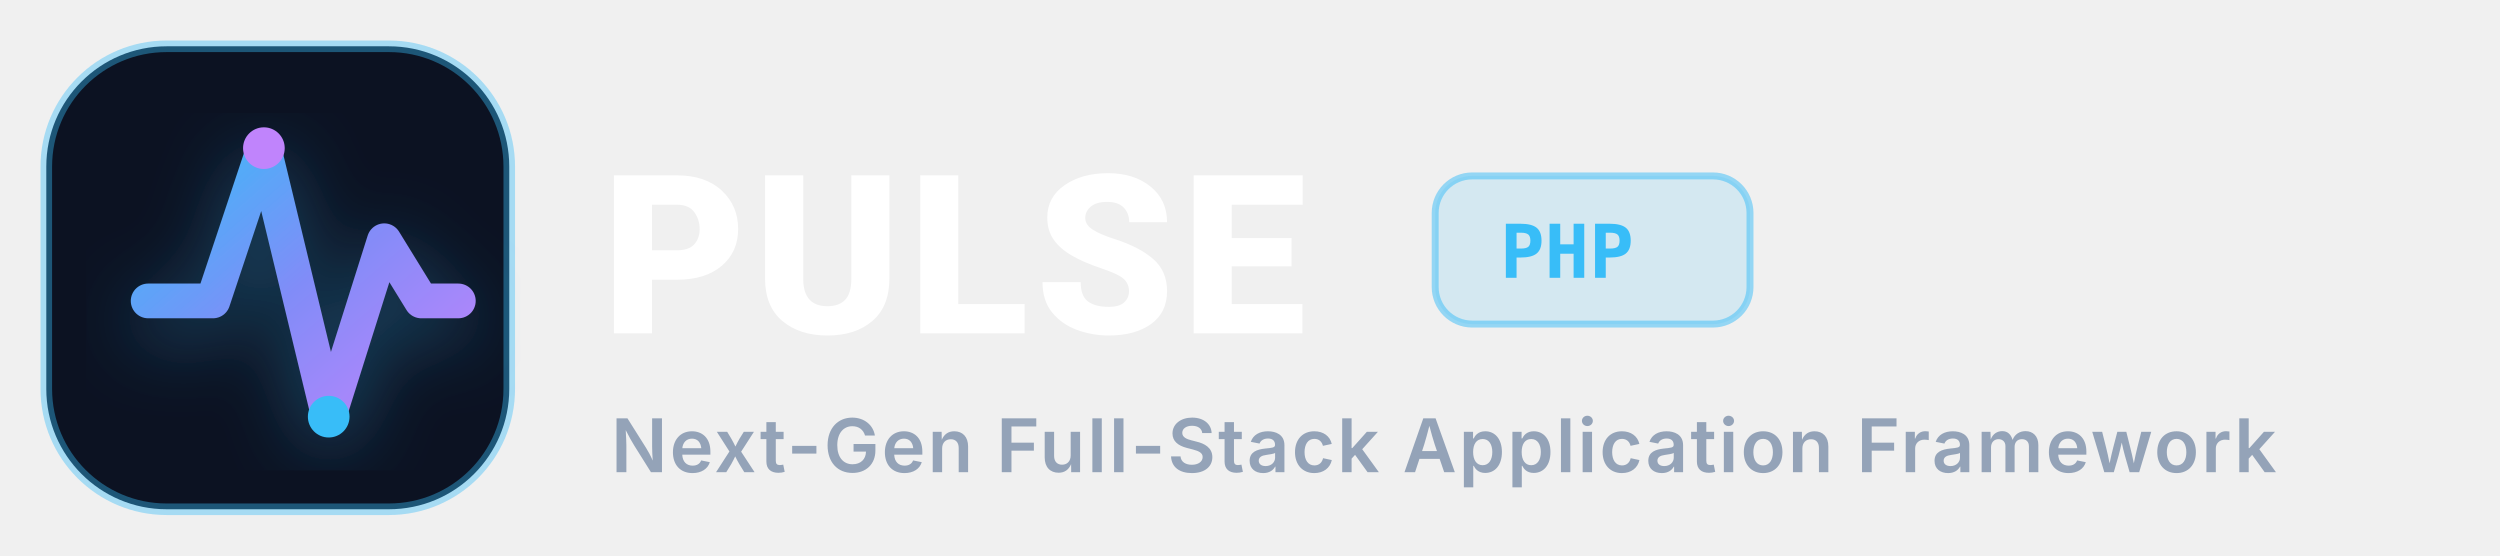
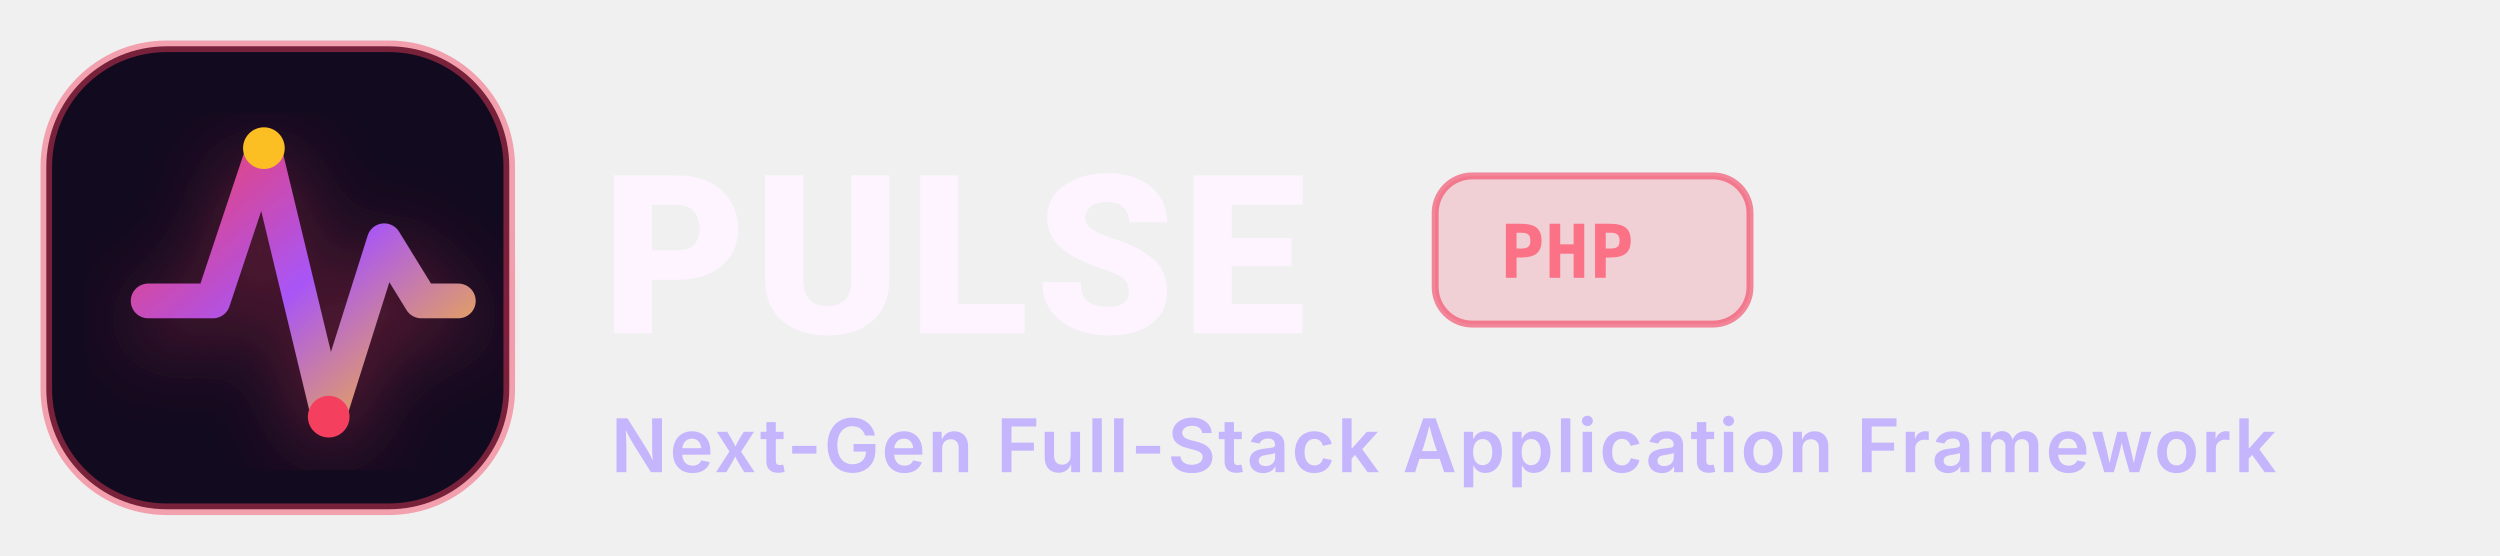
<svg xmlns="http://www.w3.org/2000/svg" viewBox="0 0 540 120" width="100%" height="100%">
  <defs>
    <linearGradient id="logoGradient" x1="0%" y1="0%" x2="100%" y2="100%">
-       <stop offset="0%" stop-color="#38bdf8" />
-       <stop offset="50%" stop-color="#818cf8" />
-       <stop offset="100%" stop-color="#c084fc" />
+       <stop offset="0%" stop-color="#f43f5e" />
+       <stop offset="50%" stop-color="#a855f7" />
+       <stop offset="100%" stop-color="#fbbf24" />
    </linearGradient>
    <filter id="logoGlow" x="-20%" y="-20%" width="140%" height="140%">
-       <feDropShadow dx="0" dy="4" stdDeviation="8" flood-color="#38bdf8" flood-opacity="0.35" />
+       <feDropShadow dx="0" dy="4" stdDeviation="9" flood-color="#f43f5e" flood-opacity="0.45" />
    </filter>
  </defs>
  <g transform="translate(10, 10)">
-     <rect width="100" height="100" rx="26" fill="#0c1222" stroke="rgba(56, 189, 248, 0.4)" stroke-width="2.5" />
+     <rect width="100" height="100" rx="26" fill="#120a1f" stroke="rgba(244, 63, 94, 0.45)" stroke-width="2.5" />
    <path d="M 22 55 L 36 55 L 47 22 L 61 80 L 73 42 L 81 55 L 89 55" fill="none" stroke="url(#logoGradient)" stroke-width="7.5" stroke-linecap="round" stroke-linejoin="round" filter="url(#logoGlow)" />
-     <circle cx="61" cy="80" r="4.5" fill="#38bdf8" />
-     <circle cx="47" cy="22" r="4.5" fill="#c084fc" />
+     <circle cx="61" cy="80" r="4.5" fill="#f43f5e" />
+     <circle cx="47" cy="22" r="4.5" fill="#fbbf24" />
  </g>
  <g transform="translate(130, 20)">
-     <text x="0" y="52" font-family="-apple-system, BlinkMacSystemFont, 'Plus Jakarta Sans', 'Segoe UI', Roboto, sans-serif" font-size="48" font-weight="900" letter-spacing="1.5" fill="#ffffff">
+     <text x="0" y="52" font-family="-apple-system, BlinkMacSystemFont, 'Plus Jakarta Sans', 'Segoe UI', Roboto, sans-serif" font-size="48" font-weight="900" letter-spacing="1.5" fill="#fdf4ff">
            PULSE
        </text>
    <g transform="translate(180, 18)">
-       <rect width="68" height="32" rx="8" fill="rgba(56, 189, 248, 0.15)" stroke="rgba(56, 189, 248, 0.5)" stroke-width="1.5" />
-       <text x="14" y="22" font-family="'JetBrains Mono', 'Fira Code', monospace" font-size="16" font-weight="800" fill="#38bdf8">
+       <rect width="68" height="32" rx="8" fill="rgba(244, 63, 94, 0.18)" stroke="rgba(244, 63, 94, 0.6)" stroke-width="1.5" />
+       <text x="14" y="22" font-family="'JetBrains Mono', 'Fira Code', monospace" font-size="16" font-weight="800" fill="#fb7185">
                PHP
            </text>
    </g>
-     <text x="2" y="82" font-family="-apple-system, BlinkMacSystemFont, 'Plus Jakarta Sans', 'Segoe UI', sans-serif" font-size="16" font-weight="600" letter-spacing="0.5" fill="#94a3b8">
+     <text x="2" y="82" font-family="-apple-system, BlinkMacSystemFont, 'Plus Jakarta Sans', 'Segoe UI', sans-serif" font-size="16" font-weight="600" letter-spacing="0.5" fill="#c4b5fd">
            Next-Gen Full-Stack Application Framework
        </text>
  </g>
</svg>
